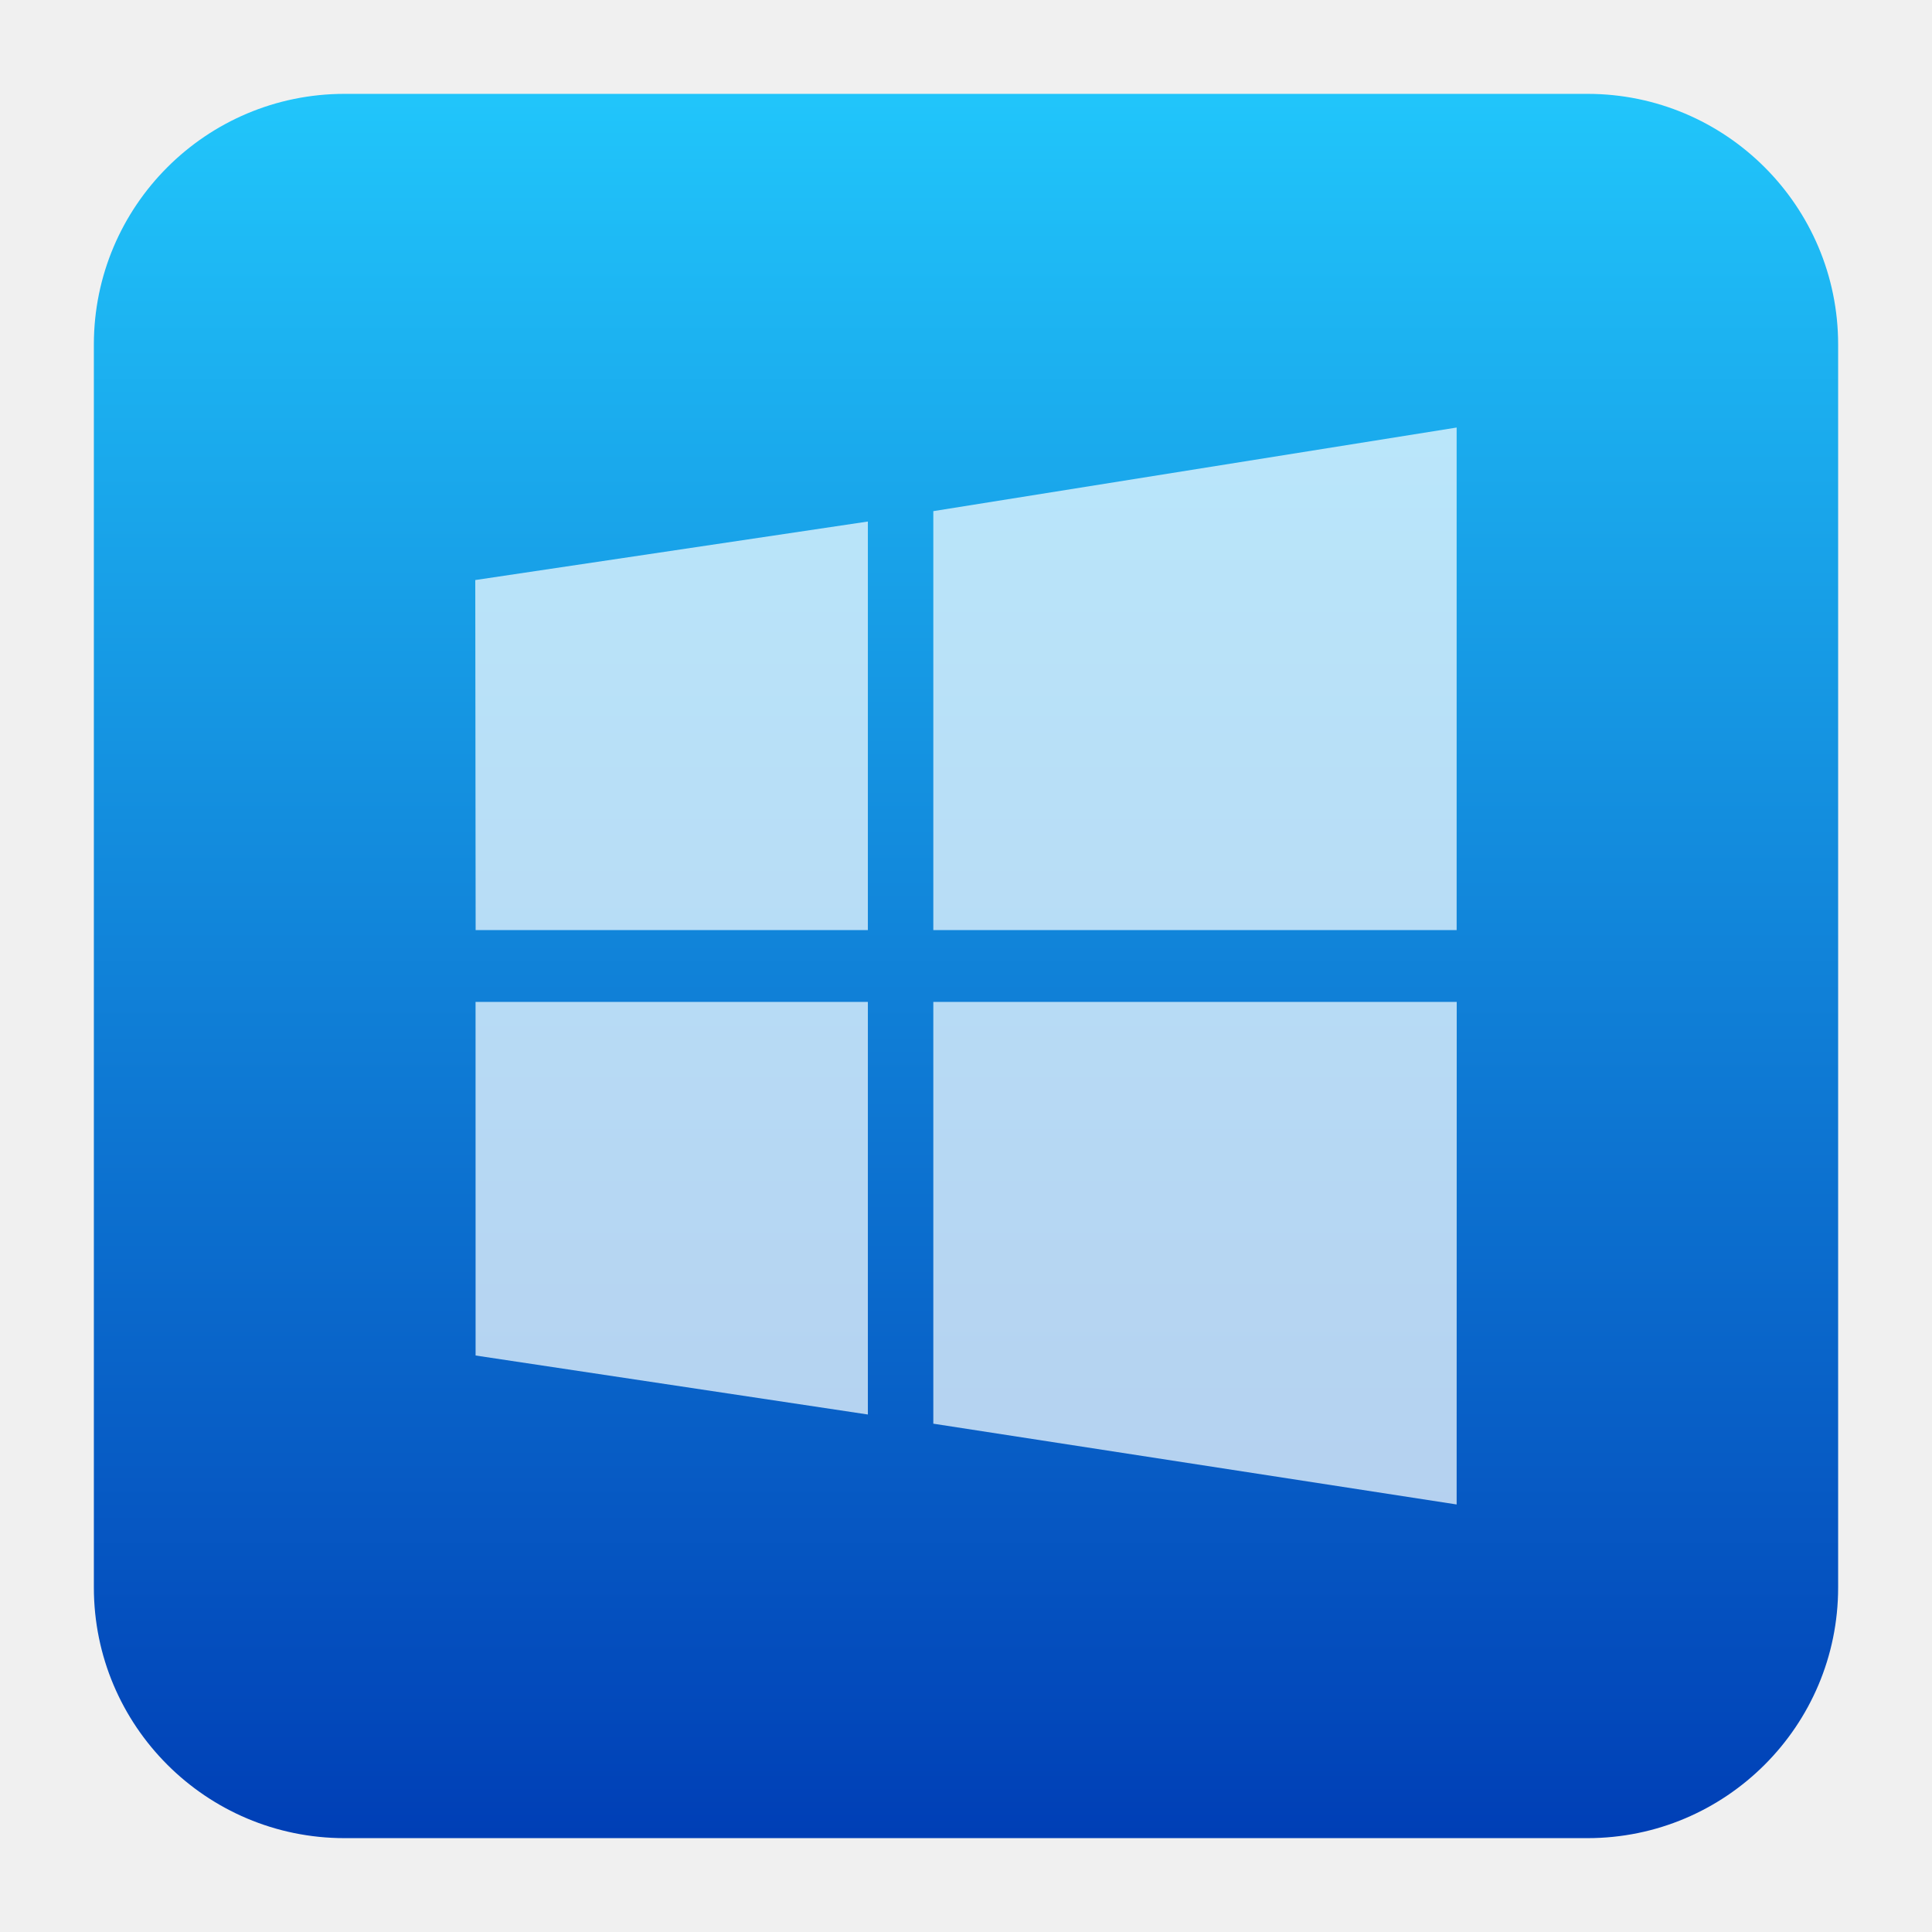
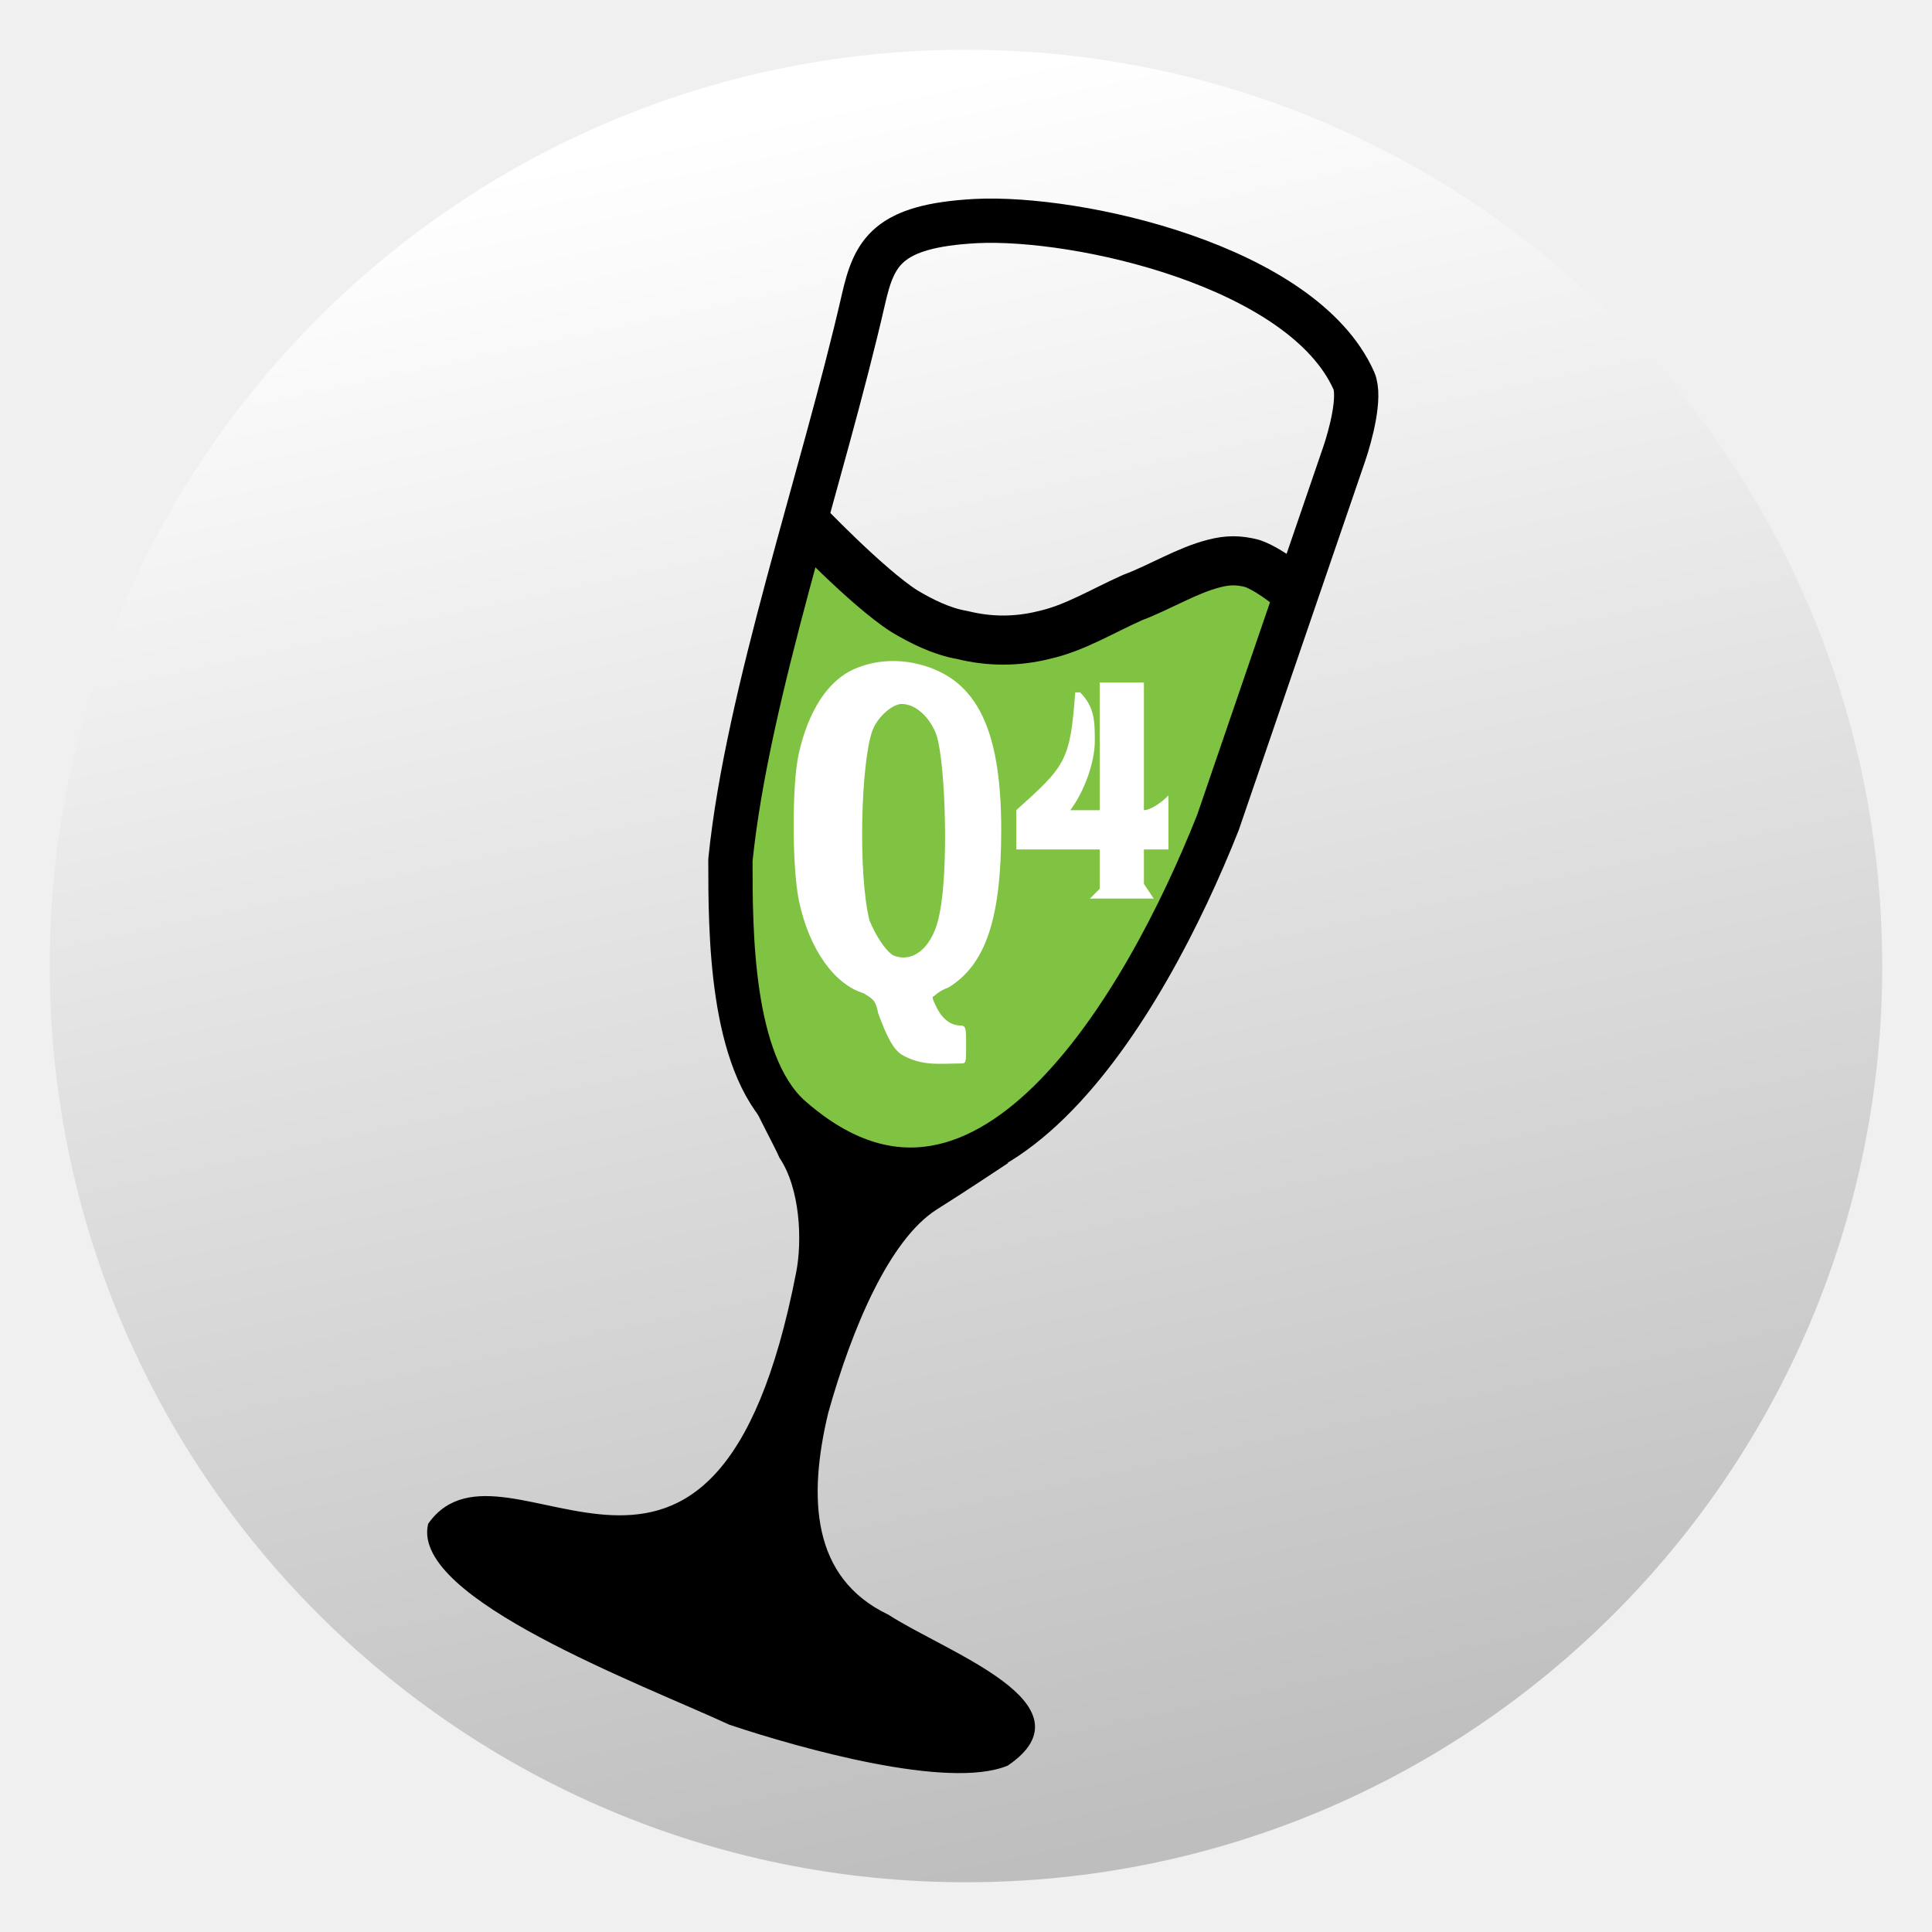
- <svg xmlns="http://www.w3.org/2000/svg" style="clip-rule:evenodd;fill-rule:evenodd;stroke-linejoin:round;stroke-miterlimit:2" version="1.1" viewBox="0 0 48 48">
-   <path d="m45.668 8.56c0-3.438-2.79-6.228-6.228-6.228h-30.88c-3.438 0-6.228 2.79-6.228 6.228v30.88c0 3.438 2.79 6.228 6.228 6.228h30.88c3.438 0 6.228-2.79 6.228-6.228v-30.88z" style="fill:url(#_Linear1)" />
-   <path d="m11.817 23.108l-9e-3 -8.697 9.754-1.454v10.151h-9.745zm11.371-10.409l13.002-2.077v12.486h-13.002v-10.409zm13.004 12.193l-2e-3 12.486-13.002-2.007v-10.479h13.004zm-14.63 10.251l-9.746-1.466-1e-3 -8.785h9.747v10.251z" style="fill-opacity:.75;fill-rule:nonzero;fill:#eff9fe" />
+ <svg xmlns="http://www.w3.org/2000/svg" style="clip-rule:evenodd;fill-rule:evenodd" version="1.1" viewBox="0 0 48 48">
+   <circle cx="24" cy="24" r="22.764" style="fill:url(#_Linear1)" />
+   <path d="m10.693 37.883c-0.406 1.779 5.252 3.897 7.454 4.913 1.779 0.593 5.421 1.61 6.861 1.017 2.118-1.44-1.524-2.711-2.964-3.643-1.949-0.931-2.033-2.964-1.525-5.082 0.593-2.117 1.525-4.32 2.711-5.082 0.677-0.424 1.694-1.101 1.694-1.101l-6.268-2.711c-0.848-0.339 0.508 1.948 0.762 2.541 0.526 0.783 0.576 2.092 0.423 2.88-2.033 10.504-7.284 3.643-9.148 6.268z" style="fill-rule:nonzero;stroke-width:.12px;stroke:#000" />
+   <path d="m20.011 13.319l-1.101 4.489-0.509 2.203-0.254 1.44 0.17 2.964 0.508 2.033 1.186 2.203 2.372 0.593 2.371-0.593 2.795-2.542 2.118-3.811 2.457-6.438 0.254-1.355-1.779-0.593-2.287 0.847-2.711 1.017-2.371-0.255-1.356-1.185-1.863-1.017z" style="fill-rule:nonzero;fill:#80c342;stroke-width:.12px;stroke:#000" />
+   <path d="m32.378 14.844s-0.763-0.678-1.271-0.847c-0.339-0.085-0.593-0.085-0.932 0-0.677 0.169-1.355 0.593-2.033 0.847-0.762 0.339-1.44 0.762-2.202 0.932-0.678 0.169-1.355 0.169-2.033 0-0.508-0.085-1.016-0.339-1.44-0.593-0.932-0.593-2.541-2.287-2.541-2.287" style="fill:none;stroke-linejoin:round;stroke-width:1.22px;stroke:#000" />
+   <path d="m21.451 7.441c-1.017 4.438-2.88 9.775-3.304 13.925 0 1.779 0 4.998 1.44 6.353 4.828 4.32 8.894-2.795 10.673-7.285 1.101-3.218 2.118-6.183 3.134-9.148 0.161-0.47 0.418-1.432 0.241-1.83-1.271-2.846-6.848-4.091-9.389-3.964-2.202 0.119-2.526 0.772-2.795 1.949z" style="fill:none;stroke-linecap:round;stroke-linejoin:round;stroke-width:1.1px;stroke:#000" />
+   <path d="m23.857 26.422c0.146 0 0.146 0 0.146-0.436s0-0.508-0.146-0.508c-0.218 0-0.436-0.146-0.581-0.437-0.073-0.145-0.146-0.29-0.073-0.29 0 0 0.145-0.146 0.364-0.218 0.944-0.582 1.308-1.759 1.308-3.918 0-2.594-0.654-3.83-2.181-4.143-0.508-0.099-1.017-0.046-1.453 0.143-0.662 0.279-1.156 1.035-1.396 2.111-0.174 0.763-0.167 2.863 8e-3 3.67 0.254 1.192 0.879 2.064 1.606 2.282 0.218 0.145 0.291 0.145 0.363 0.509 0.218 0.581 0.364 0.872 0.582 1.017 0.508 0.291 0.944 0.218 1.453 0.218zm-1.671-2.689c-0.218-0.145-0.436-0.516-0.582-0.857-0.29-1.134-0.218-3.932 0.073-4.732 0.145-0.363 0.509-0.654 0.727-0.654 0.363 0 0.726 0.364 0.872 0.8 0.218 0.756 0.291 3.307 0.072 4.382-0.145 0.843-0.654 1.279-1.162 1.061z" style="fill-rule:nonzero;fill:#fff" />
+   <path d="m25.249 20.129v0.976h2.073v0.976l-0.122 0.122-0.121 0.122h1.585l-0.244-0.366v-0.854h0.61v-1.342c-0.244 0.244-0.488 0.366-0.61 0.366v-3.171h-1.098v3.171h-0.731c0.366-0.488 0.609-1.219 0.609-1.707s0-0.854-0.365-1.22h-0.122c-0.122 1.708-0.244 1.83-1.464 2.927z" style="fill-rule:nonzero;fill:#fff" />
  <defs>
-     <linearGradient id="_Linear1" x2="1" gradientTransform="matrix(.0750367 -43.19 43.19 .0750367 87.46 45.5869)" gradientUnits="userSpaceOnUse">
-       <stop style="stop-color:#003fb6" offset="0" />
-       <stop style="stop-color:#21c6fb" offset="1" />
+     <linearGradient id="_Linear1" x2="1" gradientTransform="matrix(-8.32608,-42.6888,42.6888,-8.32608,667.456,-79.0681)" gradientUnits="userSpaceOnUse">
+       <stop style="stop-color:#bebebe" offset="0" />
+       <stop style="stop-color:#fff" offset="1" />
    </linearGradient>
  </defs>
</svg>
